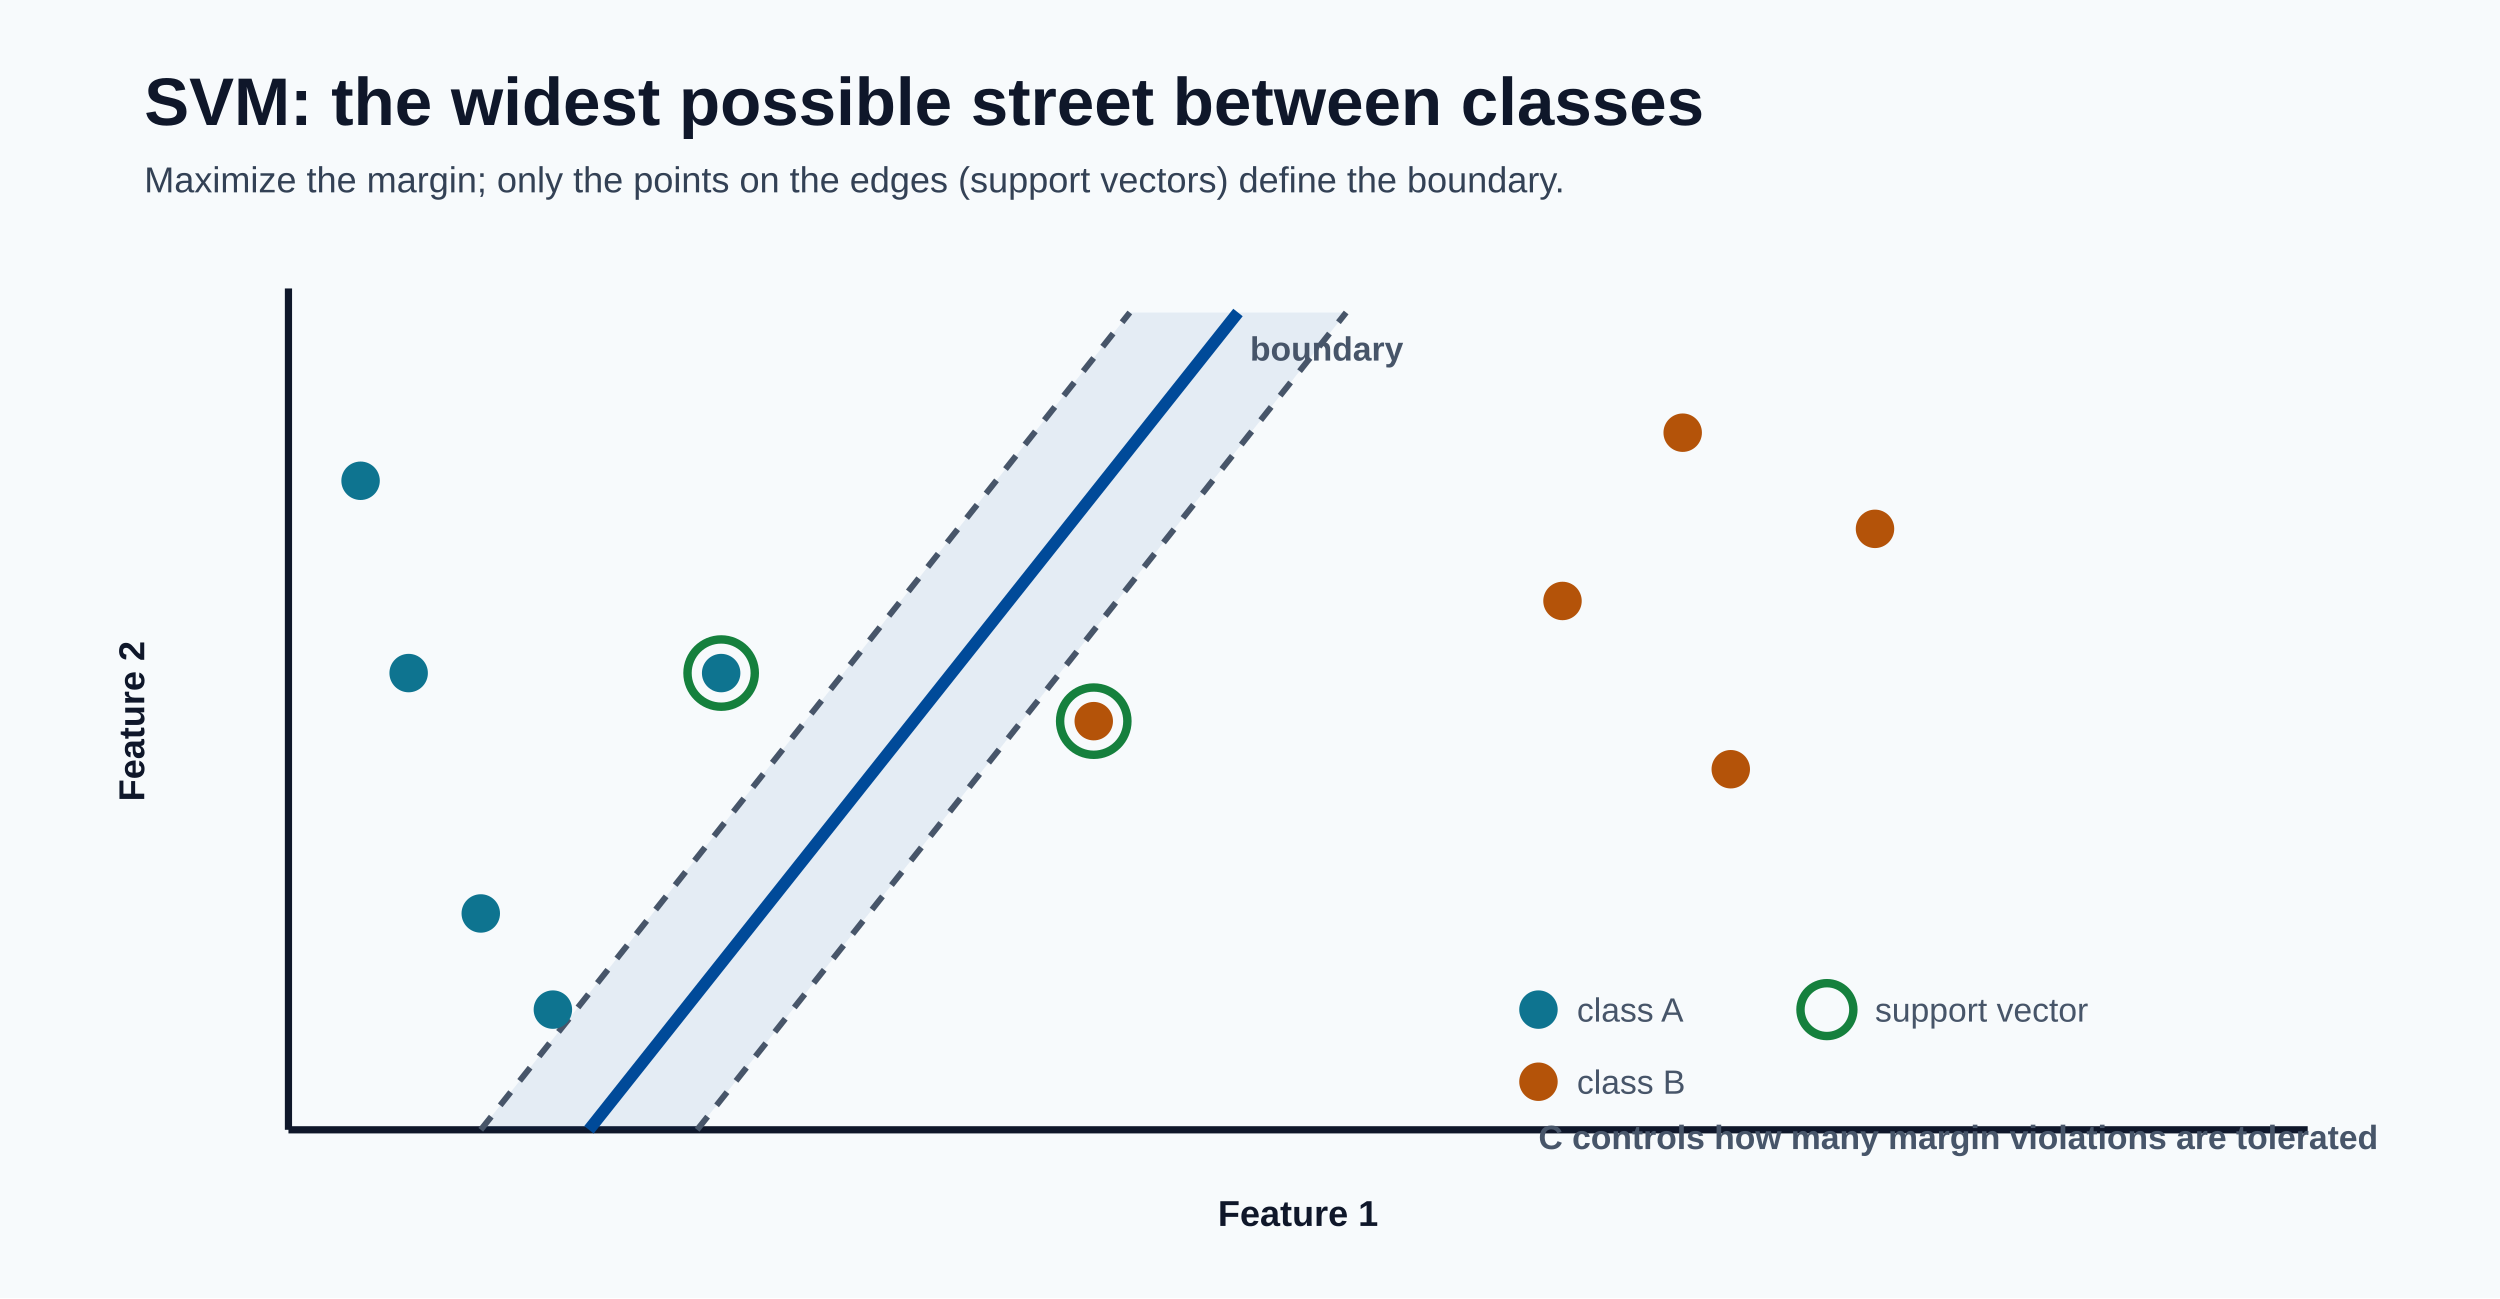
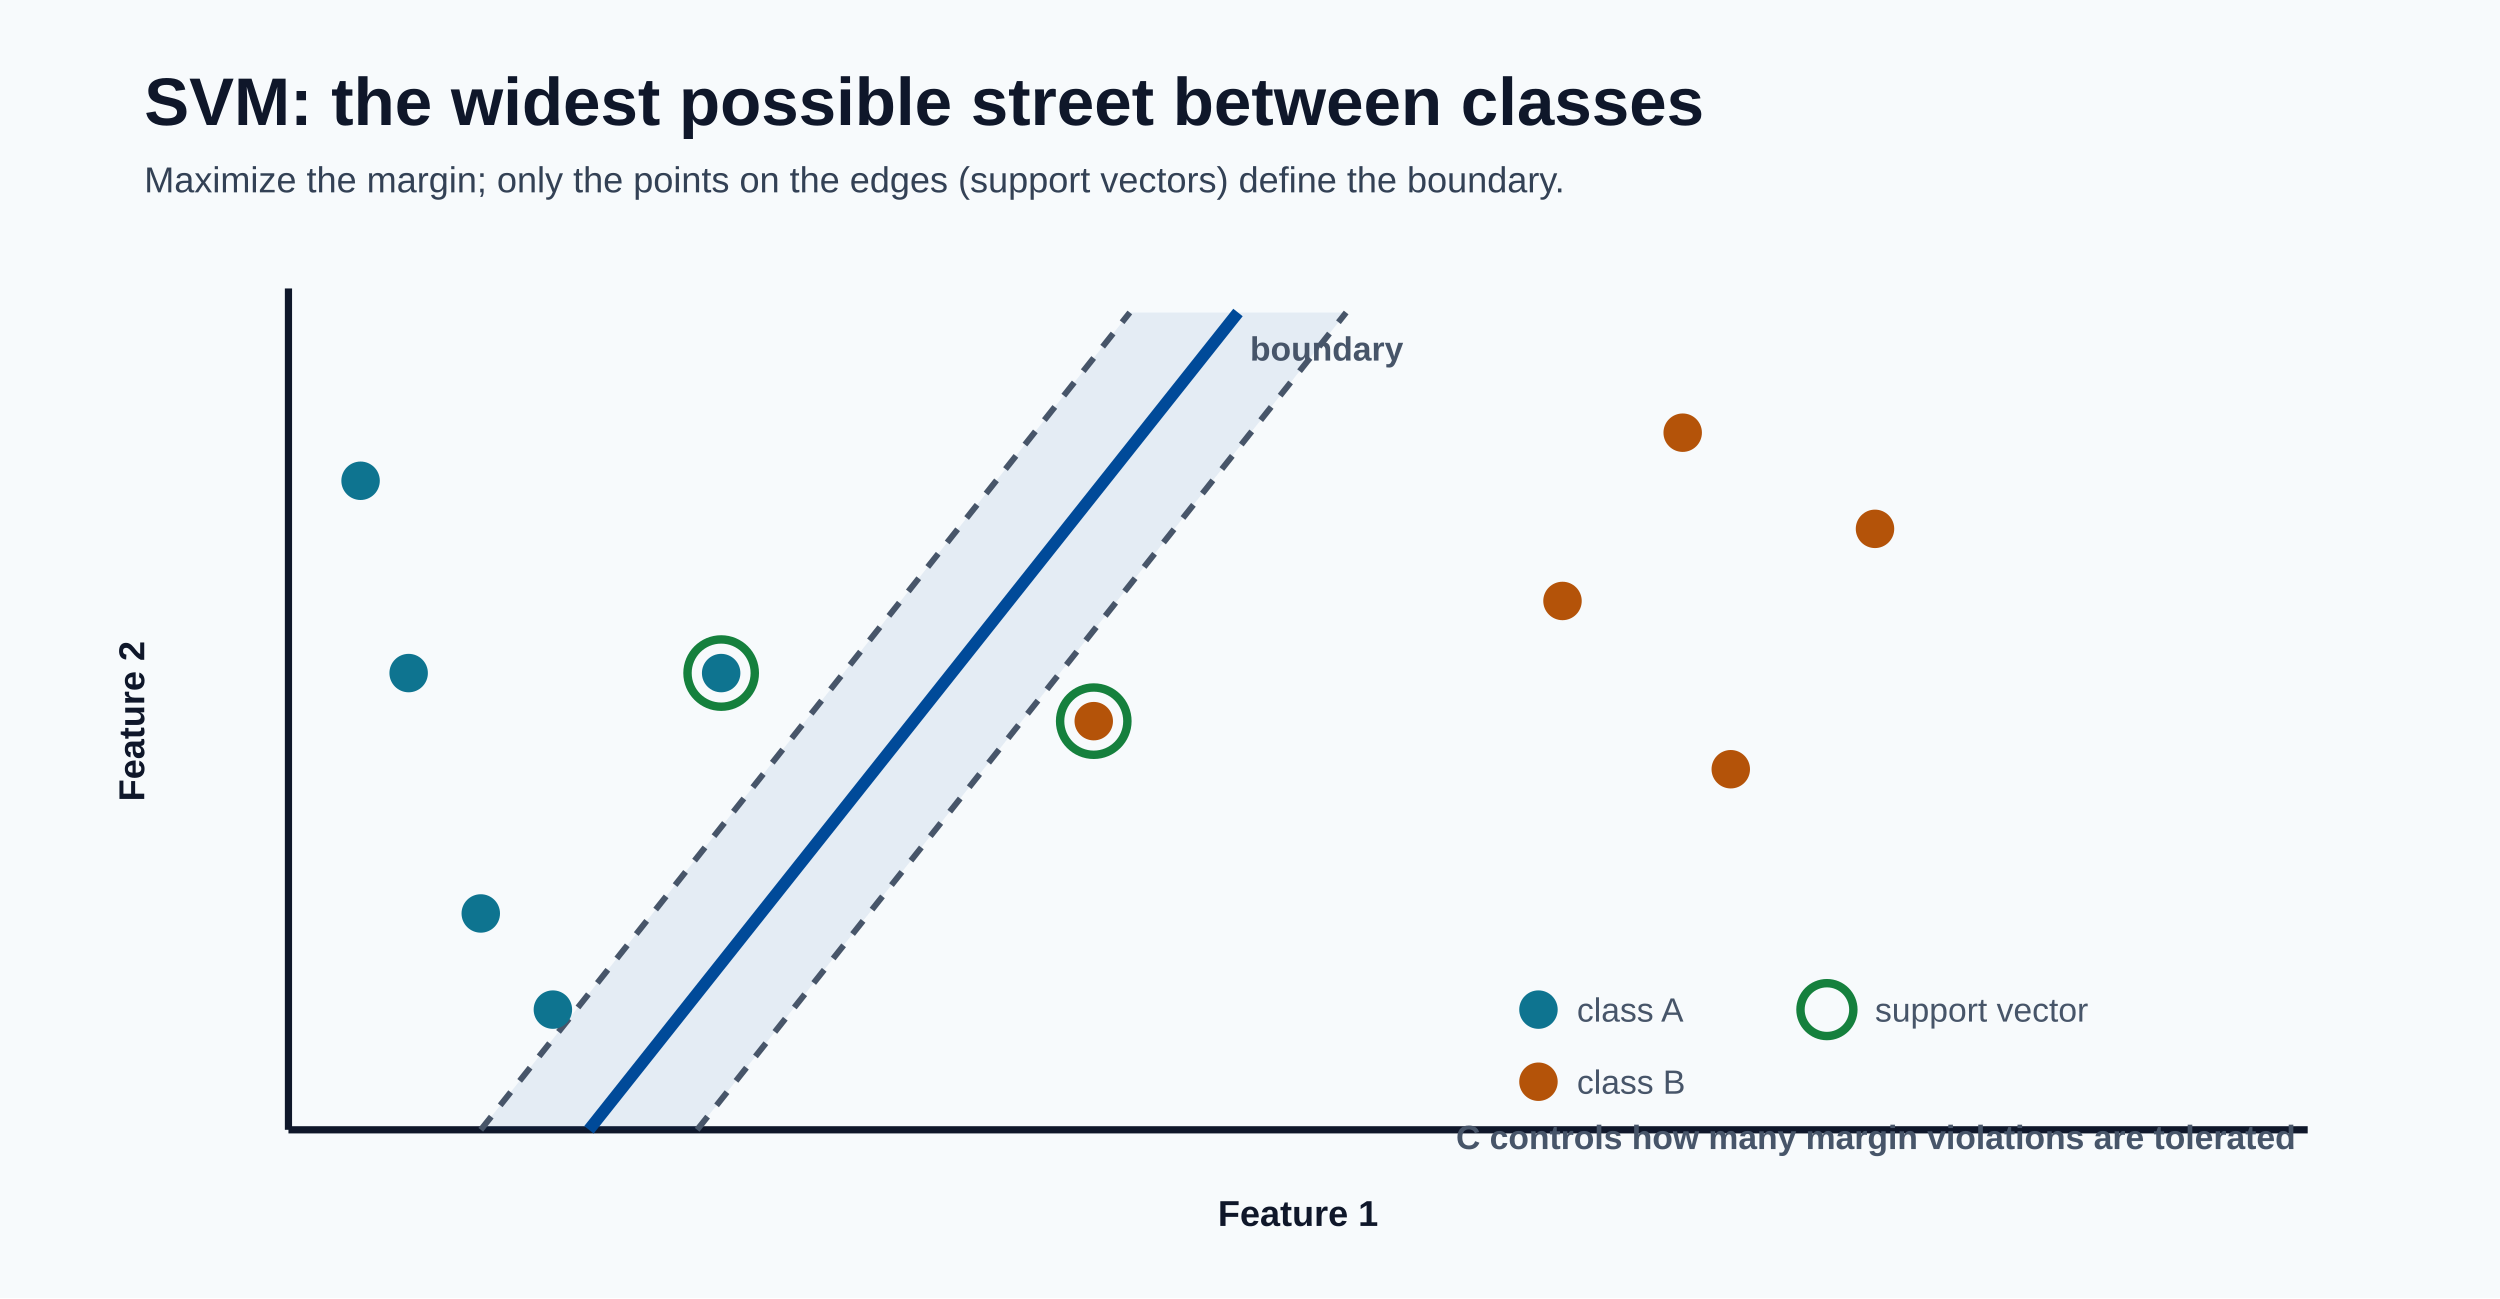
<svg xmlns="http://www.w3.org/2000/svg" width="1040" height="540" viewBox="0 0 1040 540" role="img" aria-labelledby="title desc">
  <defs>
    <style>
      .bg { fill: #f7fafc; }
      .title { fill: #0f172a; font-family: Segoe UI, Arial, sans-serif; font-size: 28px; font-weight: 700; }
      .subtitle { fill: #334155; font-family: Segoe UI, Arial, sans-serif; font-size: 15px; }
      .axis { stroke: #0f172a; stroke-width: 3; }
      .axis-label { fill: #0f172a; font-family: Segoe UI, Arial, sans-serif; font-size: 15px; font-weight: 700; }
      .boundary { fill: none; stroke: #004a99; stroke-width: 5; }
      .margin { fill: none; stroke: #475569; stroke-width: 2.5; stroke-dasharray: 7 6; }
      .street { fill: #004a99; opacity: 0.08; }
      .c0 { fill: #0e7490; }
      .c1 { fill: #b45309; }
      .sv { fill: none; stroke: #15803d; stroke-width: 3.5; }
      .note { fill: #475569; font-family: Segoe UI, Arial, sans-serif; font-size: 14px; }
    </style>
  </defs>
  <rect class="bg" x="0" y="0" width="1040" height="540" />
  <text class="title" x="60" y="52">SVM: the widest possible street between classes</text>
  <text class="subtitle" x="60" y="80">Maximize the margin; only the points on the edges (support vectors) define the boundary.</text>
  <line class="axis" x1="120" y1="470" x2="960" y2="470" />
  <line class="axis" x1="120" y1="470" x2="120" y2="120" />
  <text class="axis-label" x="540" y="510" text-anchor="middle">Feature 1</text>
  <text class="axis-label" x="60" y="300" transform="rotate(-90 60 300)" text-anchor="middle">Feature 2</text>
  <polygon class="street" points="200,470 470,130 560,130 290,470" />
  <line class="boundary" x1="245" y1="470" x2="515" y2="130" />
  <line class="margin" x1="200" y1="470" x2="470" y2="130" />
  <line class="margin" x1="290" y1="470" x2="560" y2="130" />
  <text class="note" x="520" y="150" font-weight="700" fill="#004a99">boundary</text>
  <circle class="c0" cx="170" cy="280" r="8" />
  <circle class="c0" cx="200" cy="380" r="8" />
  <circle class="c0" cx="150" cy="200" r="8" />
  <circle class="c0" cx="230" cy="420" r="8" />
  <circle class="c0" cx="300" cy="280" r="8" />
  <circle class="sv" cx="300" cy="280" r="14" />
  <circle class="c1" cx="650" cy="250" r="8" />
  <circle class="c1" cx="720" cy="320" r="8" />
  <circle class="c1" cx="780" cy="220" r="8" />
  <circle class="c1" cx="700" cy="180" r="8" />
  <circle class="c1" cx="455" cy="300" r="8" />
  <circle class="sv" cx="455" cy="300" r="14" />
  <circle class="c0" cx="640" cy="420" r="8" />
  <text class="note" x="656" y="425">class A</text>
  <circle class="c1" cx="640" cy="450" r="8" />
  <text class="note" x="656" y="455">class B</text>
  <circle class="sv" cx="760" cy="420" r="11" />
  <text class="note" x="780" y="425">support vector</text>
-   <text class="note" x="640" y="478" font-weight="700" fill="#15803d">C controls how many margin violations are tolerated</text>
+   <text class="note" x="955" y="478" text-anchor="end" font-weight="700" fill="#15803d">C controls how many margin violations are tolerated</text>
</svg>
